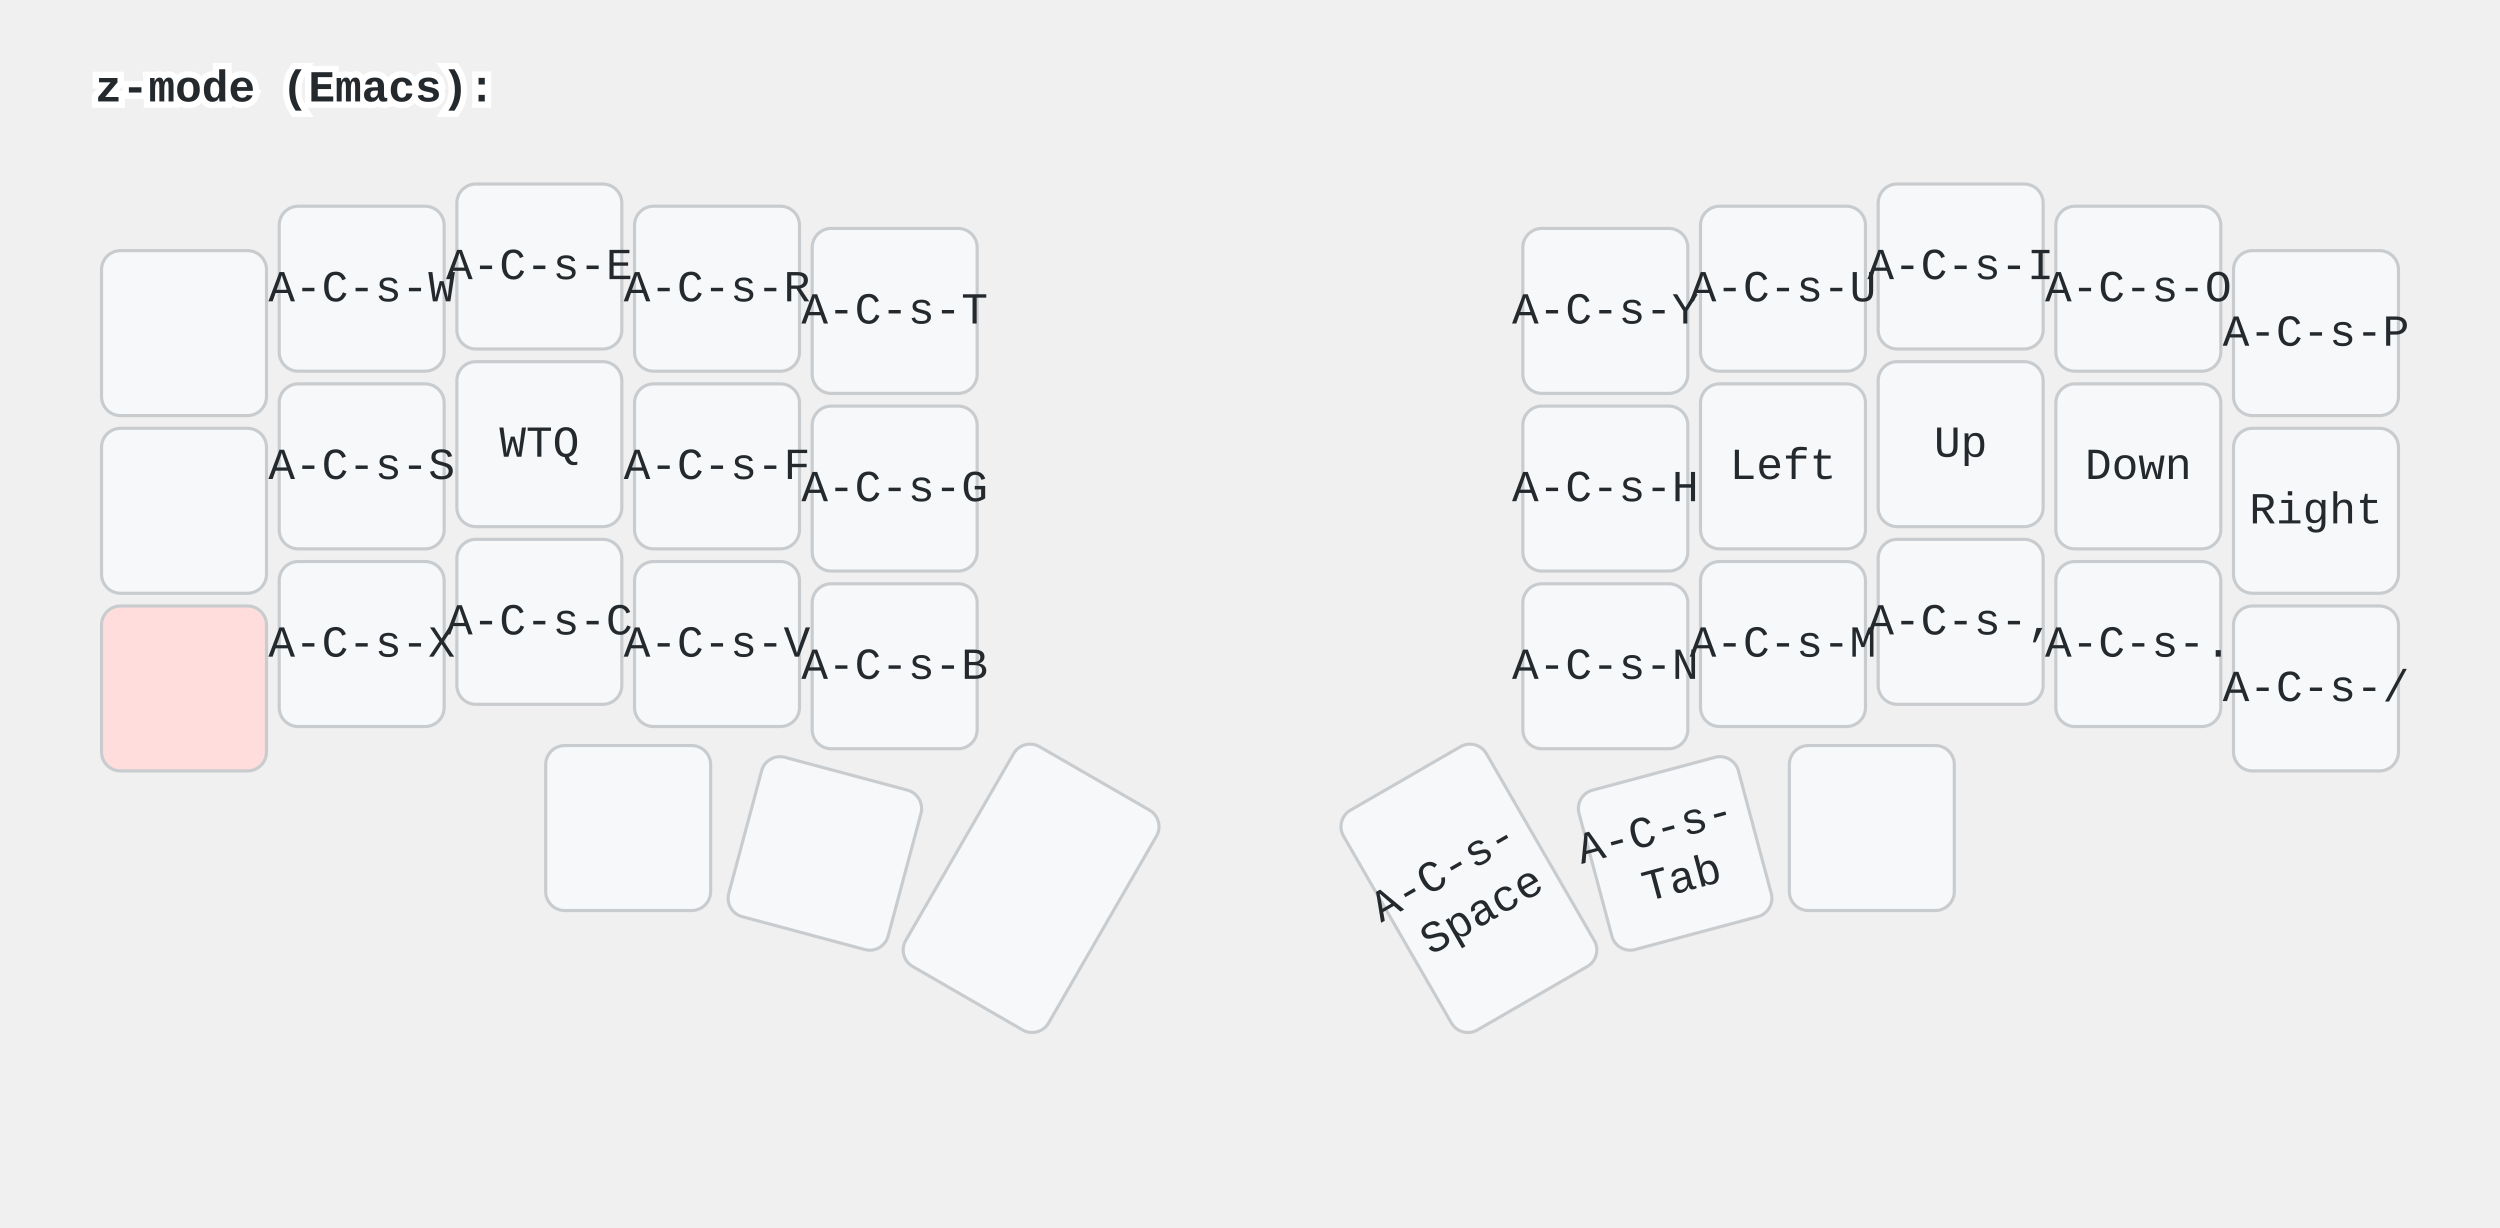
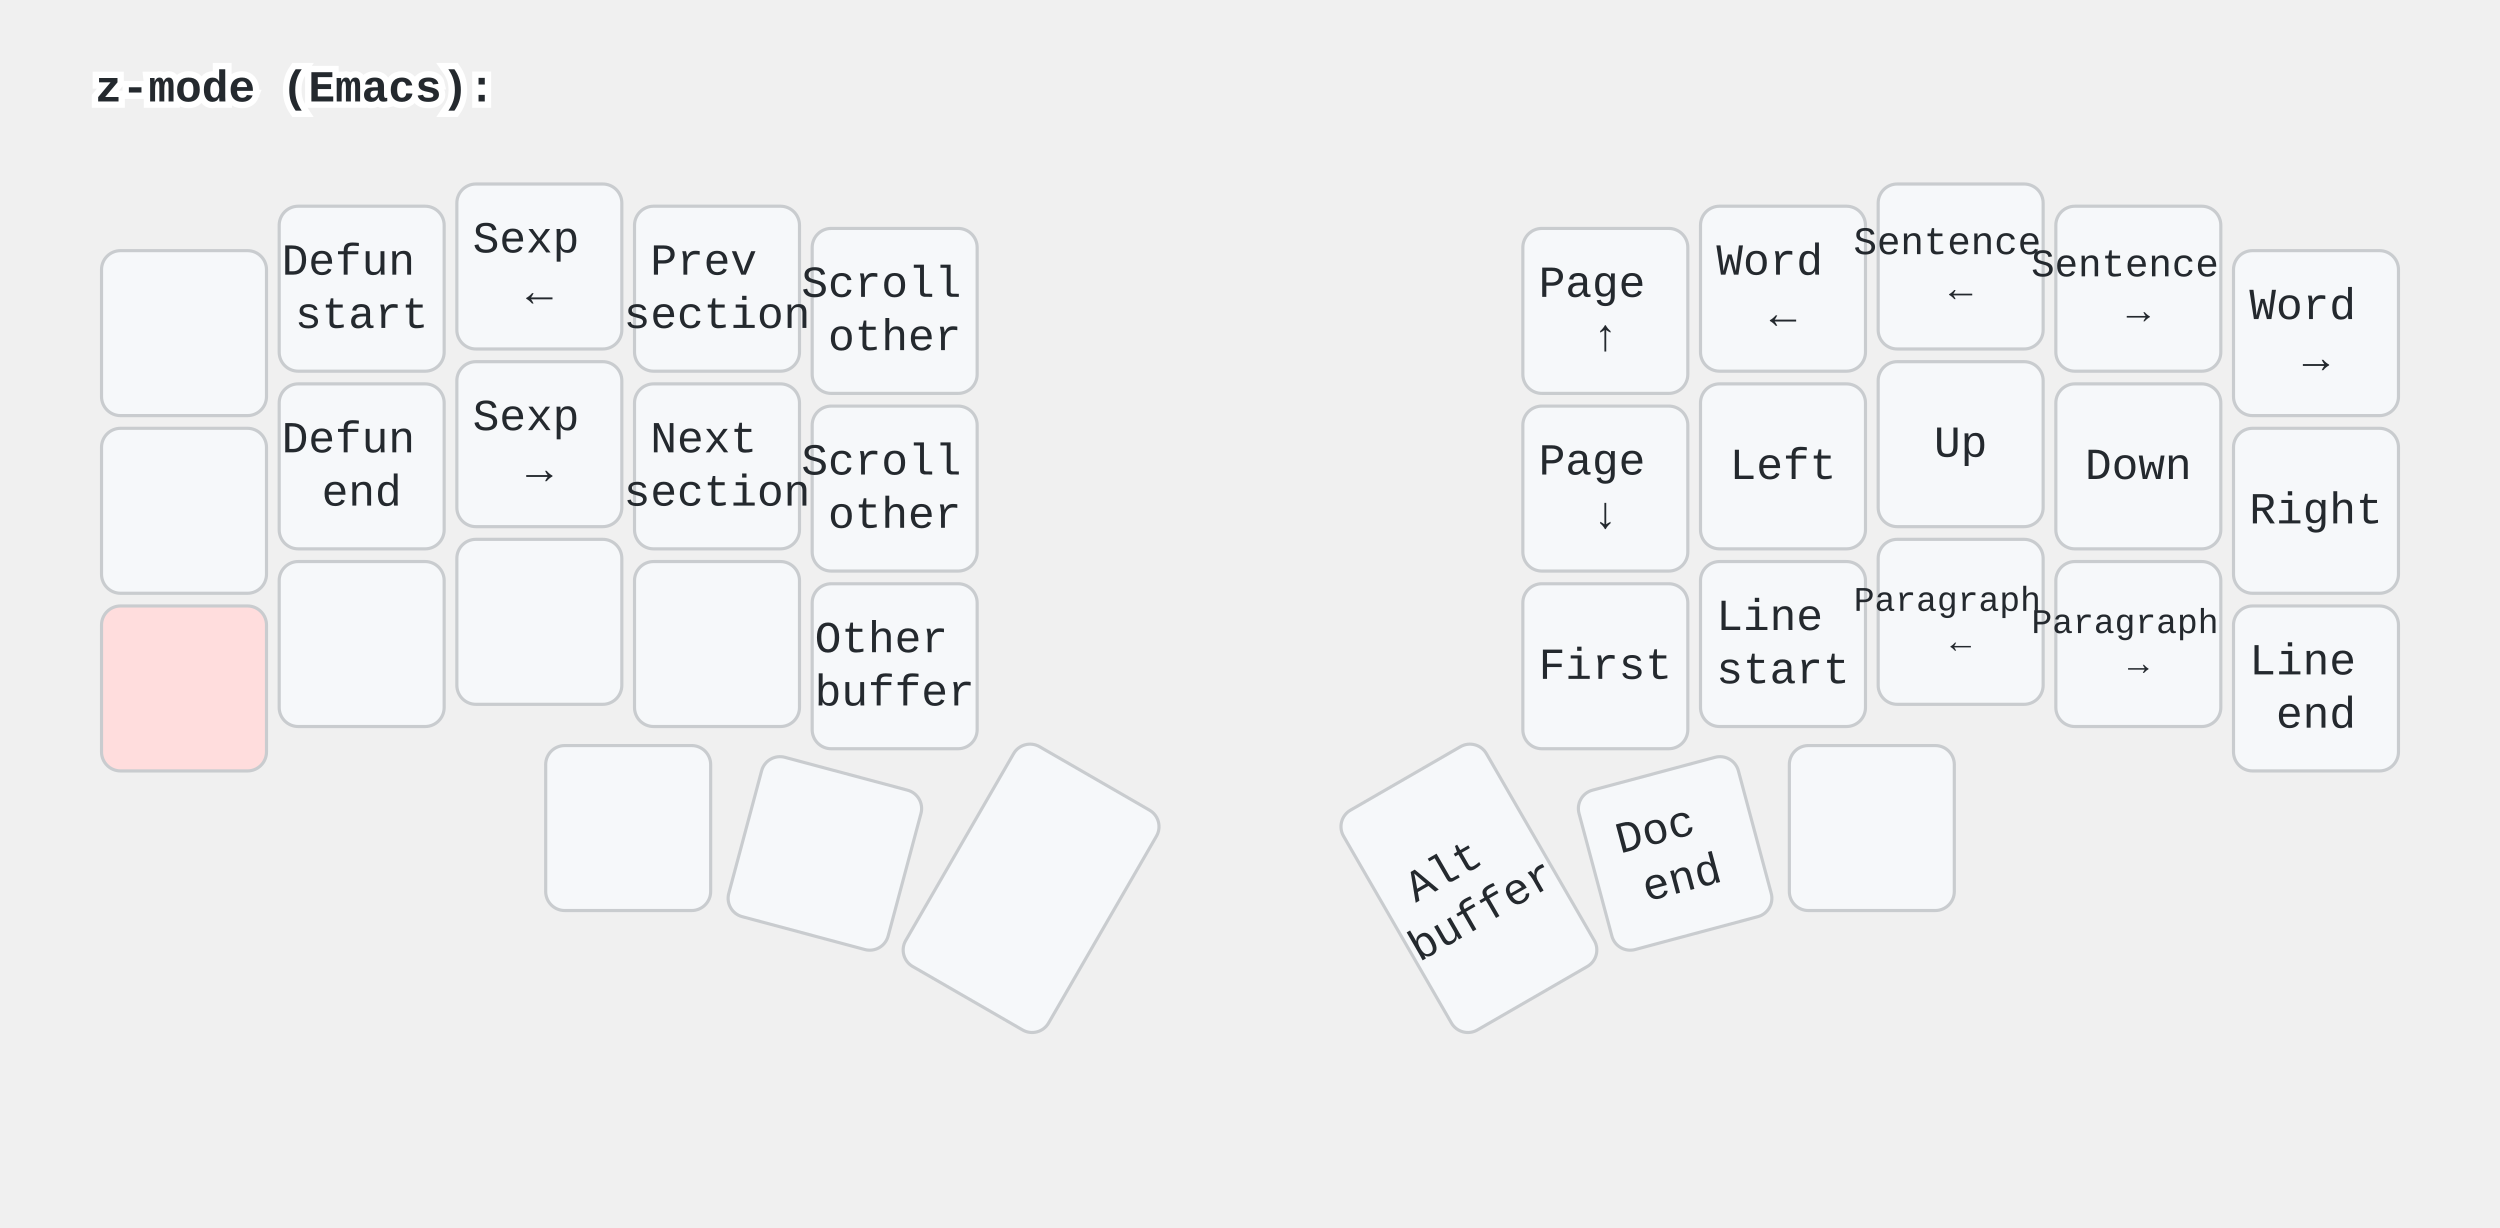
<svg xmlns="http://www.w3.org/2000/svg" width="788" height="387" viewBox="0 0 788 387" class="keymap">
  <style>/* inherit to force styles through use tags */
svg path {
    fill: inherit;
}

/* font and background color specifications */
svg.keymap {
    font-family: SFMono-Regular,Consolas,Liberation Mono,Menlo,monospace;
    font-size: 14px;
    font-kerning: normal;
    text-rendering: optimizeLegibility;
    fill: #24292e;
}

/* default key styling */
rect.key {
    fill: #f6f8fa;
}

rect.key, rect.combo {
    stroke: #c9cccf;
    stroke-width: 1;
}

/* default key side styling, only used is draw_key_sides is set */
rect.side {
    filter: brightness(90%);
}

/* color accent for combo boxes */
rect.combo, rect.combo-separate {
    fill: #cdf;
}

/* color accent for held keys */
rect.held, rect.combo.held {
    fill: #fdd;
}

/* color accent for ghost (optional) keys */
rect.ghost, rect.combo.ghost {
    stroke-dasharray: 4, 4;
    stroke-width: 2;
}

text {
    text-anchor: middle;
    dominant-baseline: middle;
}

/* styling for layer labels */
text.label {
    font-weight: bold;
    text-anchor: start;
    stroke: white;
    stroke-width: 4;
    paint-order: stroke;
}

/* styling for optional footer */
text.footer {
    text-anchor: end;
    dominant-baseline: auto;
    stroke: white;
    stroke-width: 4;
    paint-order: stroke;
}

/* styling for combo tap, and key non-tap label text */
text.combo, text.hold, text.shifted, text.left, text.right {
    font-size: 11px;
}

text.hold {
    text-anchor: middle;
    dominant-baseline: auto;
}

text.shifted {
    text-anchor: middle;
    dominant-baseline: hanging;
}

text.left {
    text-anchor: start;
}

text.right {
    text-anchor: end;
}

text.layer-activator {
    text-decoration: underline;
}

/* styling for hold/shifted label text in combo box */
text.combo.hold, text.combo.shifted, text.combo.left, text.combo.right {
    font-size: 8px;
}

/* lighter symbol for transparent keys */
text.trans {
    fill: #7b7e81;
}

/* styling for combo dendrons */
path.combo {
    stroke-width: 1;
    stroke: gray;
    fill: none;
}

/* Start Tabler Icons Cleanup */
/* cannot use height/width with glyphs */
.icon-tabler &gt; path {
    fill: inherit;
    stroke: inherit;
    stroke-width: 2;
}
/* hide tabler's default box */
.icon-tabler &gt; path[stroke="none"][fill="none"] {
    visibility: hidden;
}
/* End Tabler Icons Cleanup */
</style>
  <g transform="translate(30, 0)" class="layer-z-mode (Emacs)">
    <text x="0" y="28" class="label" id="z-mode-Emacs">z-mode (Emacs):</text>
    <g transform="translate(0, 56)">
      <g transform="translate(28, 49)" class="key keypos-0">
        <rect rx="6" ry="6" x="-26" y="-26" width="52" height="52" class="key" />
      </g>
      <g transform="translate(84, 35)" class="key keypos-1">
        <rect rx="6" ry="6" x="-26" y="-26" width="52" height="52" class="key" />
-         <text x="0" y="0" class="key tap">A-C-s-W</text>
+         <text x="0" y="0" class="key tap">
+           <tspan x="0" dy="-0.6em">Defun</tspan>
+           <tspan x="0" dy="1.2em">start</tspan>
+         </text>
      </g>
      <g transform="translate(140, 28)" class="key keypos-2">
        <rect rx="6" ry="6" x="-26" y="-26" width="52" height="52" class="key" />
-         <text x="0" y="0" class="key tap">A-C-s-E</text>
+         <text x="0" y="0" class="key tap">
+           <tspan x="0" dy="-0.6em">Sexp</tspan>
+           <tspan x="0" dy="1.2em">←</tspan>
+         </text>
      </g>
      <g transform="translate(196, 35)" class="key keypos-3">
        <rect rx="6" ry="6" x="-26" y="-26" width="52" height="52" class="key" />
-         <text x="0" y="0" class="key tap">A-C-s-R</text>
+         <text x="0" y="0" class="key tap">
+           <tspan x="0" dy="-0.6em">Prev</tspan>
+           <tspan x="0" dy="1.2em">section</tspan>
+         </text>
      </g>
      <g transform="translate(252, 42)" class="key keypos-4">
        <rect rx="6" ry="6" x="-26" y="-26" width="52" height="52" class="key" />
-         <text x="0" y="0" class="key tap">A-C-s-T</text>
+         <text x="0" y="0" class="key tap">
+           <tspan x="0" dy="-0.6em">Scroll</tspan>
+           <tspan x="0" dy="1.2em">other</tspan>
+         </text>
      </g>
      <g transform="translate(476, 42)" class="key keypos-5">
        <rect rx="6" ry="6" x="-26" y="-26" width="52" height="52" class="key" />
-         <text x="0" y="0" class="key tap">A-C-s-Y</text>
+         <text x="0" y="0" class="key tap">
+           <tspan x="0" dy="-0.6em">Page</tspan>
+           <tspan x="0" dy="1.2em">↑</tspan>
+         </text>
      </g>
      <g transform="translate(532, 35)" class="key keypos-6">
        <rect rx="6" ry="6" x="-26" y="-26" width="52" height="52" class="key" />
-         <text x="0" y="0" class="key tap">A-C-s-U</text>
+         <text x="0" y="0" class="key tap">
+           <tspan x="0" dy="-0.6em">Word</tspan>
+           <tspan x="0" dy="1.2em">←</tspan>
+         </text>
      </g>
      <g transform="translate(588, 28)" class="key keypos-7">
        <rect rx="6" ry="6" x="-26" y="-26" width="52" height="52" class="key" />
-         <text x="0" y="0" class="key tap">A-C-s-I</text>
+         <text x="0" y="0" class="key tap">
+           <tspan x="0" dy="-0.6em" style="font-size: 88%">Sentence</tspan>
+           <tspan x="0" dy="1.2em" style="font-size: 88%">←</tspan>
+         </text>
      </g>
      <g transform="translate(644, 35)" class="key keypos-8">
        <rect rx="6" ry="6" x="-26" y="-26" width="52" height="52" class="key" />
-         <text x="0" y="0" class="key tap">A-C-s-O</text>
+         <text x="0" y="0" class="key tap">
+           <tspan x="0" dy="-0.6em" style="font-size: 88%">Sentence</tspan>
+           <tspan x="0" dy="1.2em" style="font-size: 88%">→</tspan>
+         </text>
      </g>
      <g transform="translate(700, 49)" class="key keypos-9">
        <rect rx="6" ry="6" x="-26" y="-26" width="52" height="52" class="key" />
-         <text x="0" y="0" class="key tap">A-C-s-P</text>
+         <text x="0" y="0" class="key tap">
+           <tspan x="0" dy="-0.6em">Word</tspan>
+           <tspan x="0" dy="1.2em">→</tspan>
+         </text>
      </g>
      <g transform="translate(28, 105)" class="key keypos-10">
        <rect rx="6" ry="6" x="-26" y="-26" width="52" height="52" class="key" />
      </g>
      <g transform="translate(84, 91)" class="key keypos-11">
        <rect rx="6" ry="6" x="-26" y="-26" width="52" height="52" class="key" />
-         <text x="0" y="0" class="key tap">A-C-s-S</text>
+         <text x="0" y="0" class="key tap">
+           <tspan x="0" dy="-0.6em">Defun</tspan>
+           <tspan x="0" dy="1.2em">end</tspan>
+         </text>
      </g>
      <g transform="translate(140, 84)" class="key keypos-12">
        <rect rx="6" ry="6" x="-26" y="-26" width="52" height="52" class="key" />
-         <text x="0" y="0" class="key tap">WTQ</text>
+         <text x="0" y="0" class="key tap">
+           <tspan x="0" dy="-0.6em">Sexp</tspan>
+           <tspan x="0" dy="1.2em">→</tspan>
+         </text>
      </g>
      <g transform="translate(196, 91)" class="key keypos-13">
        <rect rx="6" ry="6" x="-26" y="-26" width="52" height="52" class="key" />
-         <text x="0" y="0" class="key tap">A-C-s-F</text>
+         <text x="0" y="0" class="key tap">
+           <tspan x="0" dy="-0.6em">Next</tspan>
+           <tspan x="0" dy="1.2em">section</tspan>
+         </text>
      </g>
      <g transform="translate(252, 98)" class="key keypos-14">
        <rect rx="6" ry="6" x="-26" y="-26" width="52" height="52" class="key" />
-         <text x="0" y="0" class="key tap">A-C-s-G</text>
+         <text x="0" y="0" class="key tap">
+           <tspan x="0" dy="-0.6em">Scroll</tspan>
+           <tspan x="0" dy="1.2em">other</tspan>
+         </text>
      </g>
      <g transform="translate(476, 98)" class="key keypos-15">
        <rect rx="6" ry="6" x="-26" y="-26" width="52" height="52" class="key" />
-         <text x="0" y="0" class="key tap">A-C-s-H</text>
+         <text x="0" y="0" class="key tap">
+           <tspan x="0" dy="-0.6em">Page</tspan>
+           <tspan x="0" dy="1.2em">↓</tspan>
+         </text>
      </g>
      <g transform="translate(532, 91)" class="key keypos-16">
        <rect rx="6" ry="6" x="-26" y="-26" width="52" height="52" class="key" />
        <text x="0" y="0" class="key tap">Left</text>
      </g>
      <g transform="translate(588, 84)" class="key keypos-17">
        <rect rx="6" ry="6" x="-26" y="-26" width="52" height="52" class="key" />
        <text x="0" y="0" class="key tap">Up</text>
      </g>
      <g transform="translate(644, 91)" class="key keypos-18">
        <rect rx="6" ry="6" x="-26" y="-26" width="52" height="52" class="key" />
        <text x="0" y="0" class="key tap">Down</text>
      </g>
      <g transform="translate(700, 105)" class="key keypos-19">
        <rect rx="6" ry="6" x="-26" y="-26" width="52" height="52" class="key" />
        <text x="0" y="0" class="key tap">Right</text>
      </g>
      <g transform="translate(28, 161)" class="key held keypos-20">
        <rect rx="6" ry="6" x="-26" y="-26" width="52" height="52" class="key held" />
      </g>
      <g transform="translate(84, 147)" class="key keypos-21">
        <rect rx="6" ry="6" x="-26" y="-26" width="52" height="52" class="key" />
-         <text x="0" y="0" class="key tap">A-C-s-X</text>
      </g>
      <g transform="translate(140, 140)" class="key keypos-22">
        <rect rx="6" ry="6" x="-26" y="-26" width="52" height="52" class="key" />
-         <text x="0" y="0" class="key tap">A-C-s-C</text>
      </g>
      <g transform="translate(196, 147)" class="key keypos-23">
        <rect rx="6" ry="6" x="-26" y="-26" width="52" height="52" class="key" />
-         <text x="0" y="0" class="key tap">A-C-s-V</text>
      </g>
      <g transform="translate(252, 154)" class="key keypos-24">
        <rect rx="6" ry="6" x="-26" y="-26" width="52" height="52" class="key" />
-         <text x="0" y="0" class="key tap">A-C-s-B</text>
+         <text x="0" y="0" class="key tap">
+           <tspan x="0" dy="-0.6em">Other</tspan>
+           <tspan x="0" dy="1.2em">buffer</tspan>
+         </text>
      </g>
      <g transform="translate(476, 154)" class="key keypos-25">
        <rect rx="6" ry="6" x="-26" y="-26" width="52" height="52" class="key" />
-         <text x="0" y="0" class="key tap">A-C-s-N</text>
+         <text x="0" y="0" class="key tap">First</text>
      </g>
      <g transform="translate(532, 147)" class="key keypos-26">
        <rect rx="6" ry="6" x="-26" y="-26" width="52" height="52" class="key" />
-         <text x="0" y="0" class="key tap">A-C-s-M</text>
+         <text x="0" y="0" class="key tap">
+           <tspan x="0" dy="-0.6em">Line</tspan>
+           <tspan x="0" dy="1.2em">start</tspan>
+         </text>
      </g>
      <g transform="translate(588, 140)" class="key keypos-27">
        <rect rx="6" ry="6" x="-26" y="-26" width="52" height="52" class="key" />
-         <text x="0" y="0" class="key tap">A-C-s-,</text>
+         <text x="0" y="0" class="key tap">
+           <tspan x="0" dy="-0.6em" style="font-size: 78%">Paragraph</tspan>
+           <tspan x="0" dy="1.2em" style="font-size: 78%">←</tspan>
+         </text>
      </g>
      <g transform="translate(644, 147)" class="key keypos-28">
        <rect rx="6" ry="6" x="-26" y="-26" width="52" height="52" class="key" />
-         <text x="0" y="0" class="key tap">A-C-s-.</text>
+         <text x="0" y="0" class="key tap">
+           <tspan x="0" dy="-0.6em" style="font-size: 78%">Paragraph</tspan>
+           <tspan x="0" dy="1.2em" style="font-size: 78%">→</tspan>
+         </text>
      </g>
      <g transform="translate(700, 161)" class="key keypos-29">
        <rect rx="6" ry="6" x="-26" y="-26" width="52" height="52" class="key" />
-         <text x="0" y="0" class="key tap">A-C-s-/</text>
+         <text x="0" y="0" class="key tap">
+           <tspan x="0" dy="-0.6em">Line</tspan>
+           <tspan x="0" dy="1.2em">end</tspan>
+         </text>
      </g>
      <g transform="translate(168, 205)" class="key keypos-30">
        <rect rx="6" ry="6" x="-26" y="-26" width="52" height="52" class="key" />
      </g>
      <g transform="translate(230, 213) rotate(15.0)" class="key keypos-31">
        <rect rx="6" ry="6" x="-26" y="-26" width="52" height="52" class="key" />
      </g>
      <g transform="translate(295, 224) rotate(30.0)" class="key keypos-32">
        <rect rx="6" ry="6" x="-26" y="-40" width="52" height="80" class="key" />
      </g>
      <g transform="translate(433, 224) rotate(-30.0)" class="key keypos-33">
        <rect rx="6" ry="6" x="-26" y="-40" width="52" height="80" class="key" />
        <text x="0" y="0" class="key tap">
-           <tspan x="0" dy="-0.6em">A-C-s-</tspan>
-           <tspan x="0" dy="1.2em">Space</tspan>
+           <tspan x="0" dy="-0.6em">Alt</tspan>
+           <tspan x="0" dy="1.2em">buffer</tspan>
        </text>
      </g>
      <g transform="translate(498, 213) rotate(-15.0)" class="key keypos-34">
        <rect rx="6" ry="6" x="-26" y="-26" width="52" height="52" class="key" />
        <text x="0" y="0" class="key tap">
-           <tspan x="0" dy="-0.6em">A-C-s-</tspan>
-           <tspan x="0" dy="1.2em">Tab</tspan>
+           <tspan x="0" dy="-0.6em">Doc</tspan>
+           <tspan x="0" dy="1.2em">end</tspan>
        </text>
      </g>
      <g transform="translate(560, 205)" class="key keypos-35">
        <rect rx="6" ry="6" x="-26" y="-26" width="52" height="52" class="key" />
      </g>
    </g>
  </g>
</svg>
